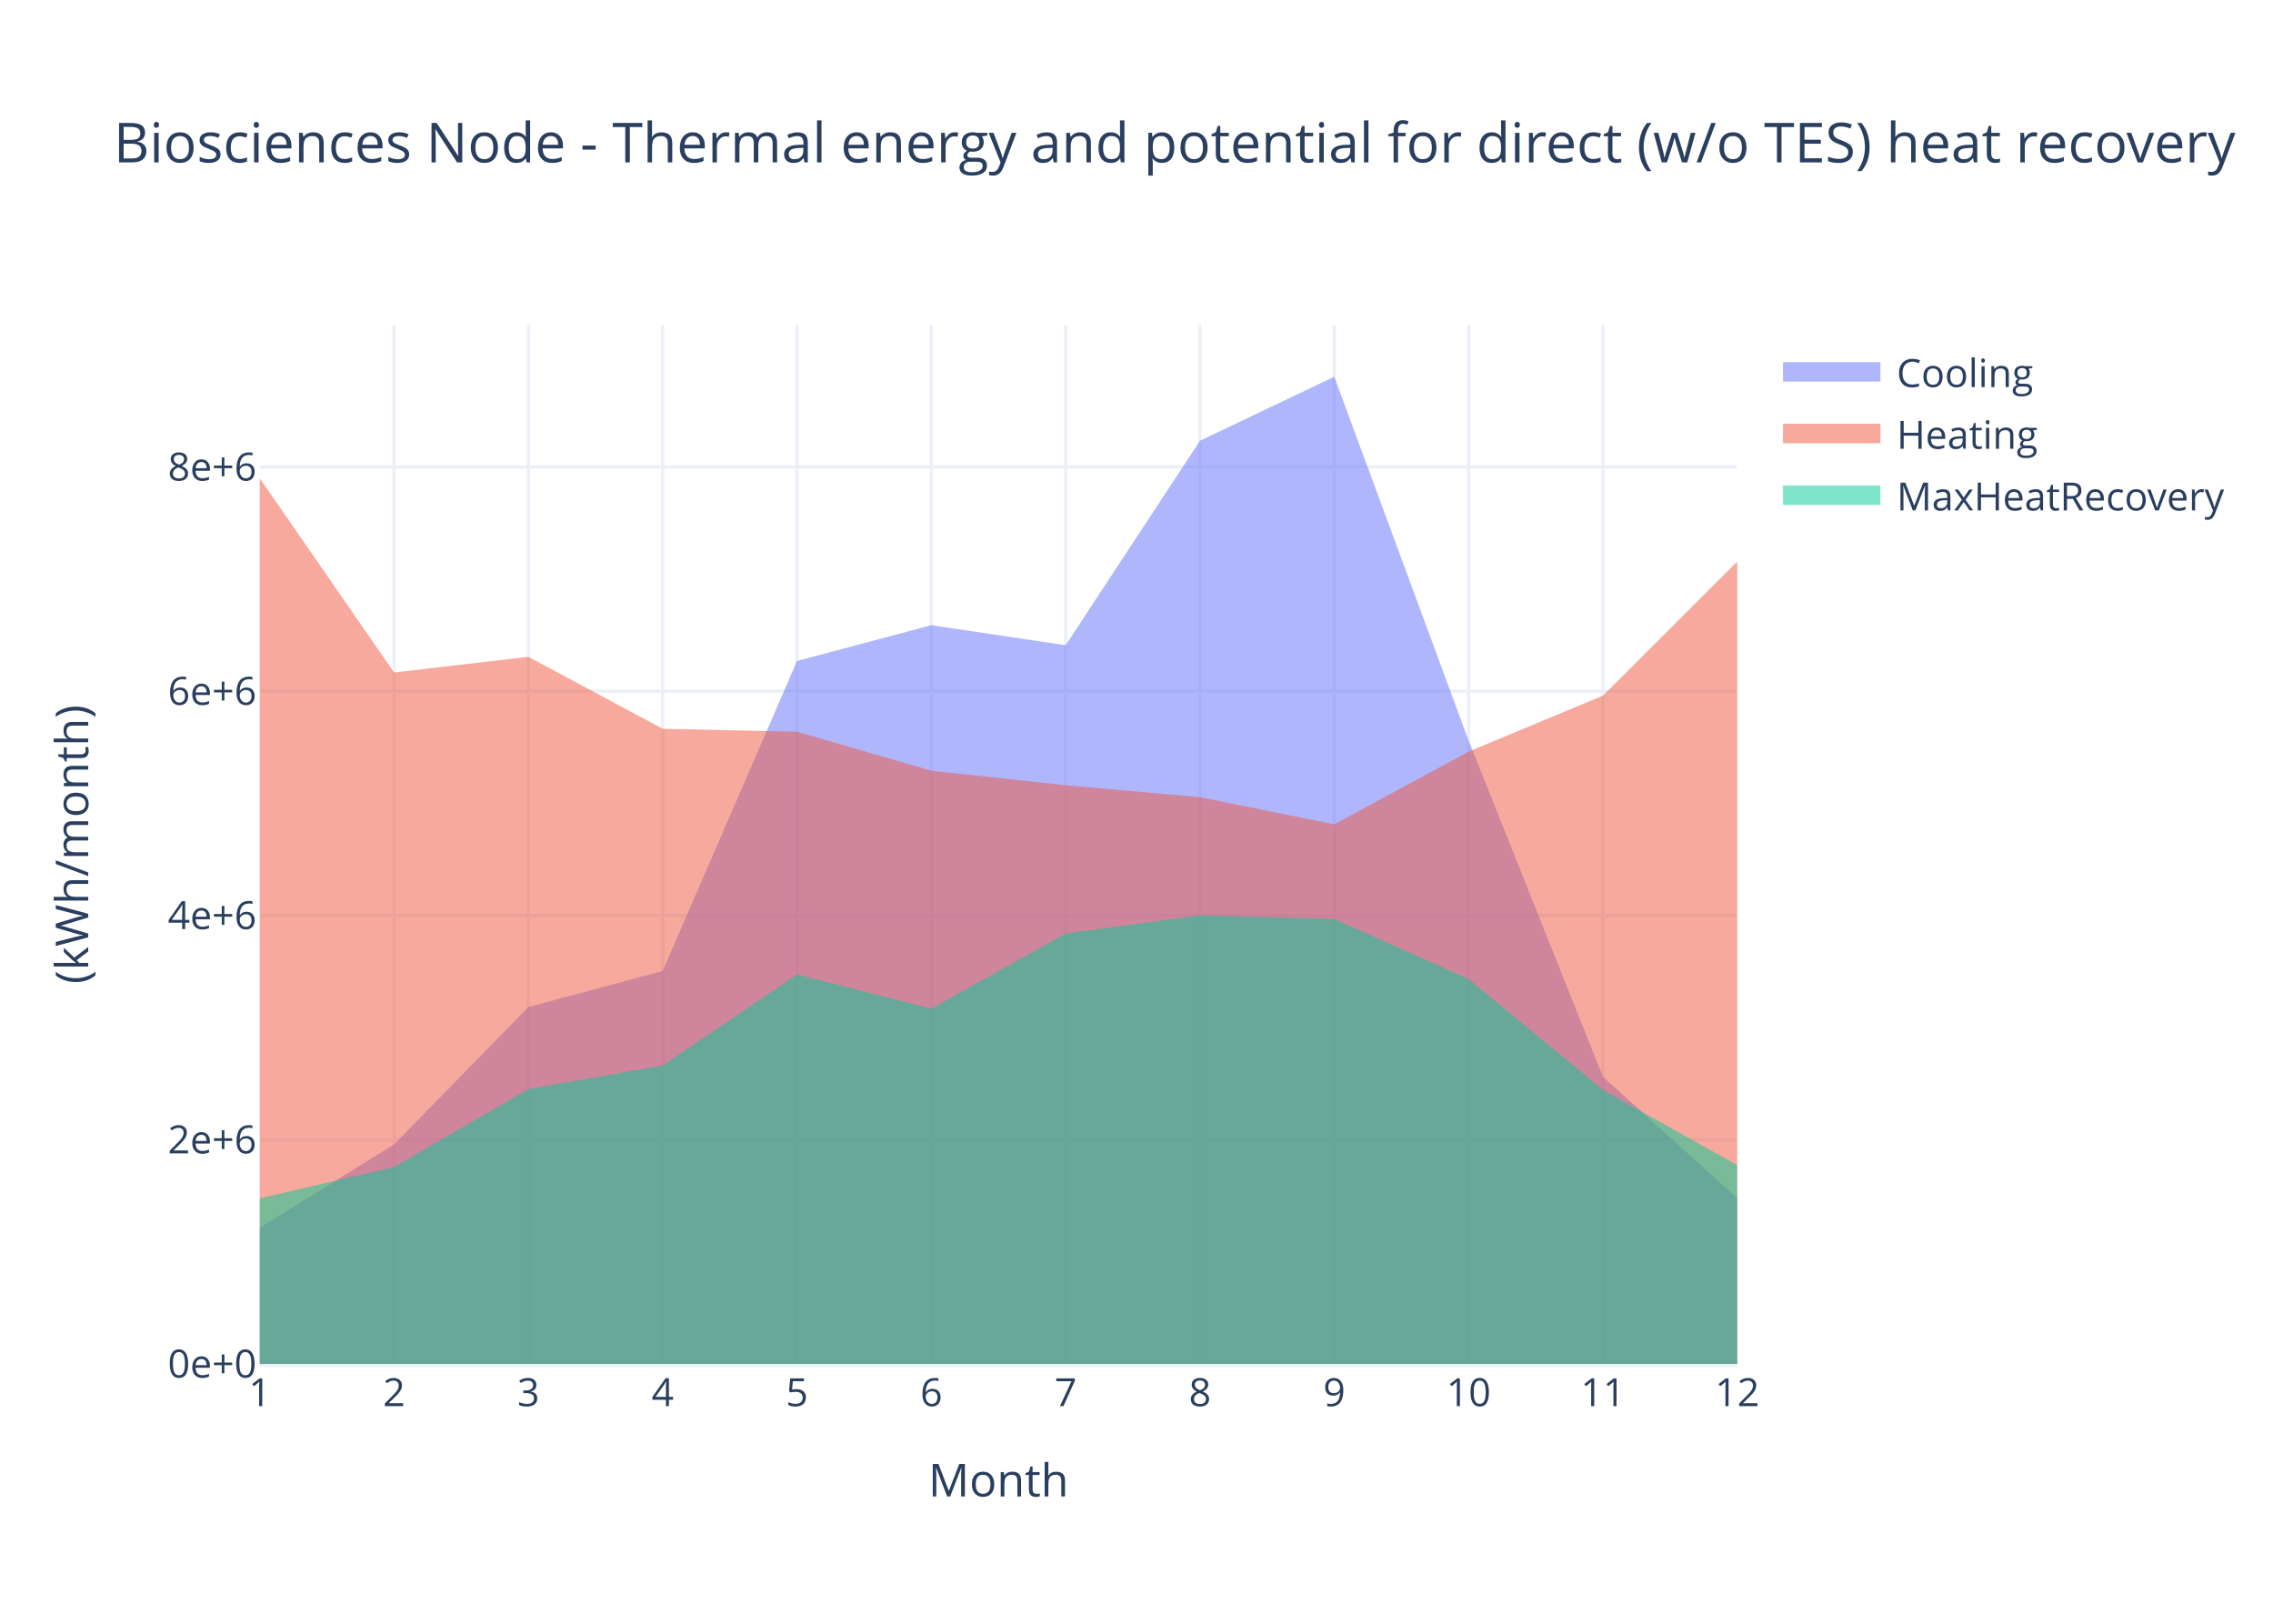
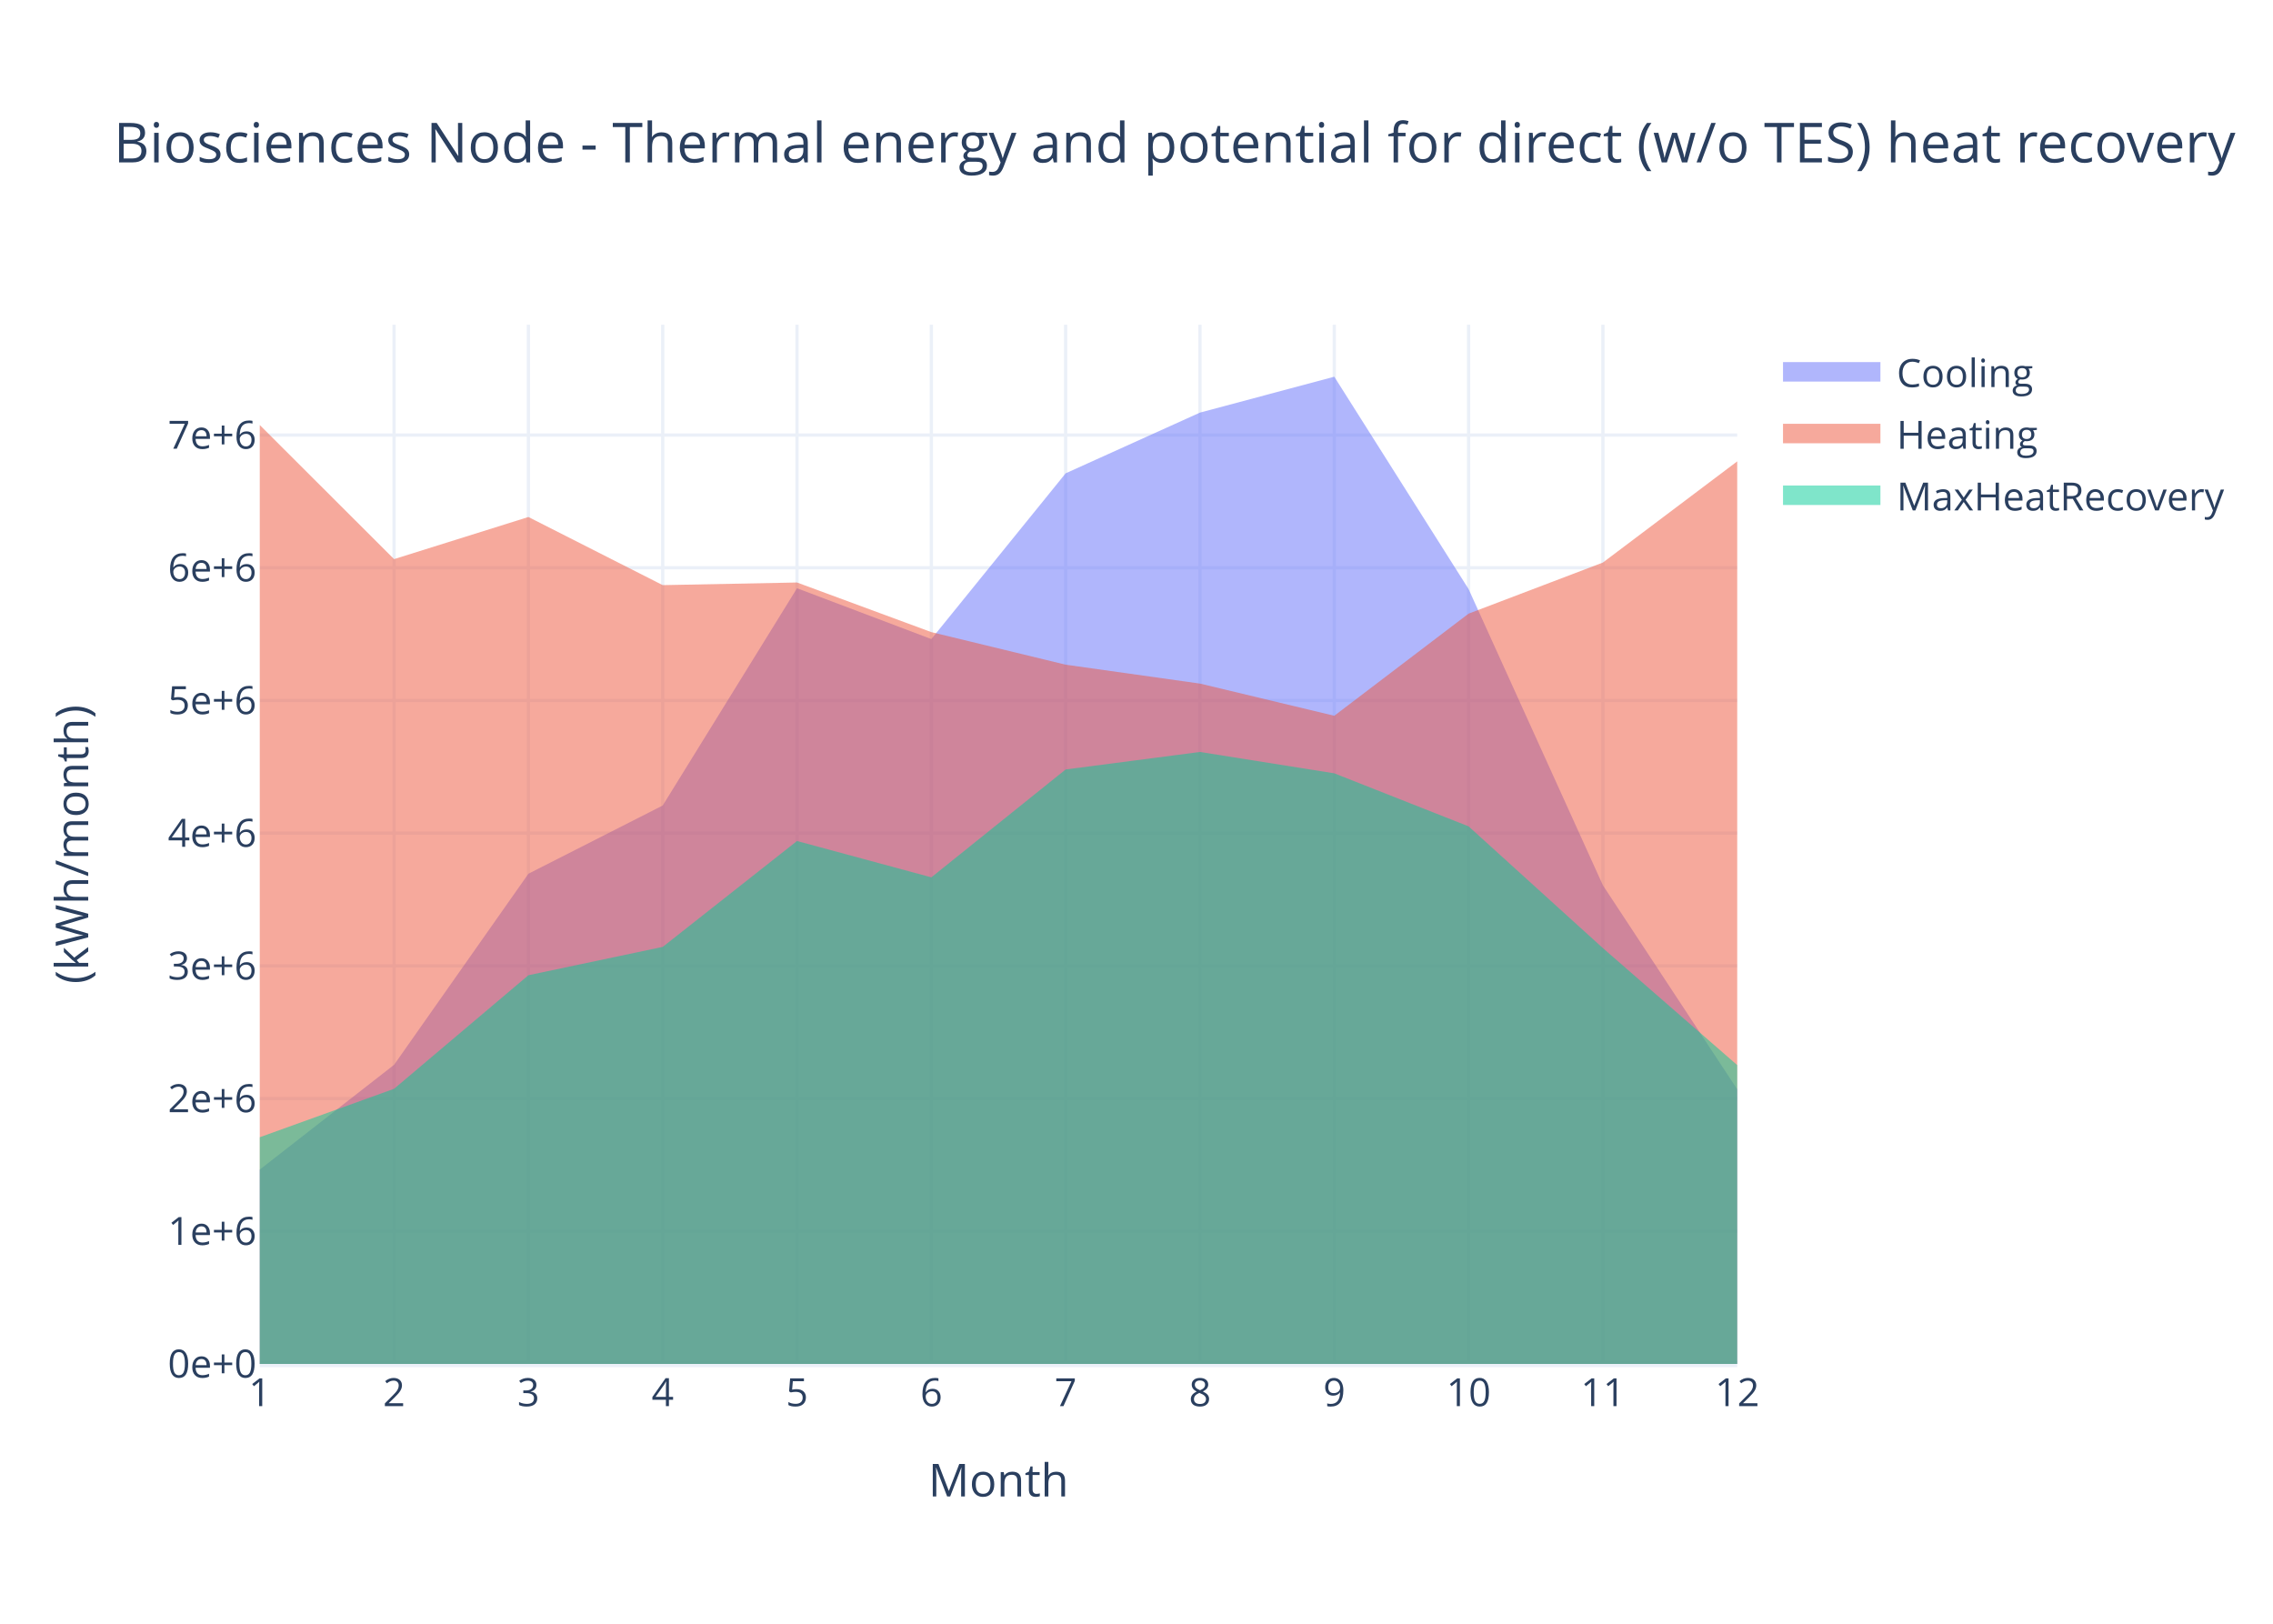
<svg xmlns="http://www.w3.org/2000/svg" class="main-svg" width="700" height="500" style="" viewBox="0 0 700 500">
  <rect x="0" y="0" width="700" height="500" style="fill: rgb(255, 255, 255); fill-opacity: 1;" />
-   <defs id="defs-e2fcbd">
+   <defs id="defs-c7874d">
    <g class="clips">
-       <clipPath id="clipe2fcbdxyplot" class="plotclip">
+       <clipPath id="clipc7874dxyplot" class="plotclip">
        <rect width="455" height="320" />
      </clipPath>
-       <clipPath class="axesclip" id="clipe2fcbdx">
+       <clipPath class="axesclip" id="clipc7874dx">
        <rect x="80" y="0" width="455" height="500" />
      </clipPath>
-       <clipPath class="axesclip" id="clipe2fcbdy">
+       <clipPath class="axesclip" id="clipc7874dy">
        <rect x="0" y="100" width="700" height="320" />
      </clipPath>
-       <clipPath class="axesclip" id="clipe2fcbdxy">
+       <clipPath class="axesclip" id="clipc7874dxy">
        <rect x="80" y="100" width="455" height="320" />
      </clipPath>
    </g>
    <g class="gradients" />
  </defs>
  <g class="bglayer" />
  <g class="layer-below">
    <g class="imagelayer" />
    <g class="shapelayer" />
  </g>
  <g class="cartesianlayer">
    <g class="subplot xy">
      <g class="layer-subplot">
        <g class="shapelayer" />
        <g class="imagelayer" />
      </g>
      <g class="gridlayer">
        <g class="x">
          <path class="xgrid crisp" transform="translate(121.36,0)" d="M0,100v320" style="stroke: rgb(235, 240, 248); stroke-opacity: 1; stroke-width: 1px;" />
          <path class="xgrid crisp" transform="translate(162.73,0)" d="M0,100v320" style="stroke: rgb(235, 240, 248); stroke-opacity: 1; stroke-width: 1px;" />
          <path class="xgrid crisp" transform="translate(204.09,0)" d="M0,100v320" style="stroke: rgb(235, 240, 248); stroke-opacity: 1; stroke-width: 1px;" />
          <path class="xgrid crisp" transform="translate(245.45,0)" d="M0,100v320" style="stroke: rgb(235, 240, 248); stroke-opacity: 1; stroke-width: 1px;" />
          <path class="xgrid crisp" transform="translate(286.82,0)" d="M0,100v320" style="stroke: rgb(235, 240, 248); stroke-opacity: 1; stroke-width: 1px;" />
          <path class="xgrid crisp" transform="translate(328.18,0)" d="M0,100v320" style="stroke: rgb(235, 240, 248); stroke-opacity: 1; stroke-width: 1px;" />
          <path class="xgrid crisp" transform="translate(369.55,0)" d="M0,100v320" style="stroke: rgb(235, 240, 248); stroke-opacity: 1; stroke-width: 1px;" />
          <path class="xgrid crisp" transform="translate(410.91,0)" d="M0,100v320" style="stroke: rgb(235, 240, 248); stroke-opacity: 1; stroke-width: 1px;" />
          <path class="xgrid crisp" transform="translate(452.27,0)" d="M0,100v320" style="stroke: rgb(235, 240, 248); stroke-opacity: 1; stroke-width: 1px;" />
          <path class="xgrid crisp" transform="translate(493.64,0)" d="M0,100v320" style="stroke: rgb(235, 240, 248); stroke-opacity: 1; stroke-width: 1px;" />
        </g>
        <g class="y">
-           <path class="ygrid crisp" transform="translate(0,350.95)" d="M80,0h455" style="stroke: rgb(235, 240, 248); stroke-opacity: 1; stroke-width: 1px;" />
-           <path class="ygrid crisp" transform="translate(0,281.9)" d="M80,0h455" style="stroke: rgb(235, 240, 248); stroke-opacity: 1; stroke-width: 1px;" />
-           <path class="ygrid crisp" transform="translate(0,212.84)" d="M80,0h455" style="stroke: rgb(235, 240, 248); stroke-opacity: 1; stroke-width: 1px;" />
-           <path class="ygrid crisp" transform="translate(0,143.79)" d="M80,0h455" style="stroke: rgb(235, 240, 248); stroke-opacity: 1; stroke-width: 1px;" />
+           <path class="ygrid crisp" transform="translate(0,379.14)" d="M80,0h455" style="stroke: rgb(235, 240, 248); stroke-opacity: 1; stroke-width: 1px;" />
+           <path class="ygrid crisp" transform="translate(0,338.28)" d="M80,0h455" style="stroke: rgb(235, 240, 248); stroke-opacity: 1; stroke-width: 1px;" />
+           <path class="ygrid crisp" transform="translate(0,297.42)" d="M80,0h455" style="stroke: rgb(235, 240, 248); stroke-opacity: 1; stroke-width: 1px;" />
+           <path class="ygrid crisp" transform="translate(0,256.55)" d="M80,0h455" style="stroke: rgb(235, 240, 248); stroke-opacity: 1; stroke-width: 1px;" />
+           <path class="ygrid crisp" transform="translate(0,215.69)" d="M80,0h455" style="stroke: rgb(235, 240, 248); stroke-opacity: 1; stroke-width: 1px;" />
+           <path class="ygrid crisp" transform="translate(0,174.83)" d="M80,0h455" style="stroke: rgb(235, 240, 248); stroke-opacity: 1; stroke-width: 1px;" />
+           <path class="ygrid crisp" transform="translate(0,133.97)" d="M80,0h455" style="stroke: rgb(235, 240, 248); stroke-opacity: 1; stroke-width: 1px;" />
        </g>
      </g>
      <g class="zerolinelayer">
        <path class="yzl zl crisp" transform="translate(0,420)" d="M80,0h455" style="stroke: rgb(235, 240, 248); stroke-opacity: 1; stroke-width: 2px;" />
      </g>
      <path class="xlines-below" />
      <path class="ylines-below" />
      <g class="overlines-below" />
      <g class="xaxislayer-below" />
      <g class="yaxislayer-below" />
      <g class="overaxes-below" />
-       <g class="plot" transform="translate(80,100)" clip-path="url('#clipe2fcbdxyplot')">
+       <g class="plot" transform="translate(80,100)" clip-path="url('#clipc7874dxyplot')">
        <g class="scatterlayer mlayer">
-           <g class="trace scatter trace1d2458" style="stroke-miterlimit: 2;">
+           <g class="trace scatter tracee6ffb5" style="stroke-miterlimit: 2;">
            <g class="fills">
              <g>
-                 <path class="js-fill" d="M455,320L0,320L0,278.07L41.36,252.42L82.73,210.09L124.09,199L165.45,103.54L206.82,92.51L248.18,98.69L289.55,35.71L330.91,16L372.27,128.05L413.64,231.6L455,268.9" style="fill: rgb(99, 110, 250); fill-opacity: 0.5; stroke-width: 0;" />
+                 <path class="js-fill" d="M455,320L0,320L0,260.15L41.36,227.89L82.73,169.05L124.09,148.04L165.45,81.14L206.82,96.79L248.18,45.75L289.55,27.05L330.91,16L372.27,81.4L413.64,172.62L455,235.42" style="fill: rgb(99, 110, 250); fill-opacity: 0.5; stroke-width: 0;" />
              </g>
            </g>
            <g class="errorbars" />
            <g class="lines" />
            <g class="points" />
            <g class="text" />
          </g>
-           <g class="trace scatter tracef302b6" style="stroke-miterlimit: 2;">
+           <g class="trace scatter trace06ad64" style="stroke-miterlimit: 2;">
            <g class="fills">
              <g>
-                 <path class="js-fill" d="M455,320L0,320L0,47.28L41.36,107.08L82.73,102.26L124.09,124.41L165.45,125.32L206.82,137.33L248.18,141.81L289.55,145.48L330.91,153.83L372.27,131.45L413.64,114.21L455,72.91" style="fill: rgb(239, 85, 59); fill-opacity: 0.5; stroke-width: 0;" />
+                 <path class="js-fill" d="M455,320L0,320L0,30.88L41.36,72.17L82.73,59.2L124.09,80.18L165.45,79.37L206.82,94.65L248.18,104.68L289.55,110.5L330.91,120.41L372.27,88.96L413.64,73.22L455,42.07" style="fill: rgb(239, 85, 59); fill-opacity: 0.5; stroke-width: 0;" />
              </g>
            </g>
            <g class="errorbars" />
            <g class="lines" />
            <g class="points" />
            <g class="text" />
          </g>
-           <g class="trace scatter trace885202" style="stroke-miterlimit: 2;">
+           <g class="trace scatter trace735642" style="stroke-miterlimit: 2;">
            <g class="fills">
              <g>
-                 <path class="js-fill" d="M455,320L0,320L0,269.01L41.36,259.37L82.73,235.35L124.09,228.11L165.45,200.07L206.82,210.62L248.18,187.47L289.55,181.87L330.91,183L372.27,201.5L413.64,235.61L455,258.78" style="fill: rgb(0, 204, 150); fill-opacity: 0.5; stroke-width: 0;" />
+                 <path class="js-fill" d="M455,320L0,320L0,250.19L41.36,235.27L82.73,200.3L124.09,191.58L165.45,158.97L206.82,170.16L248.18,136.94L289.55,131.55L330.91,138.13L372.27,154.46L413.64,191.96L455,227.98" style="fill: rgb(0, 204, 150); fill-opacity: 0.5; stroke-width: 0;" />
              </g>
            </g>
            <g class="errorbars" />
            <g class="lines" />
            <g class="points" />
            <g class="text" />
          </g>
        </g>
      </g>
      <g class="overplot" />
      <path class="xlines-above crisp" d="M0,0" style="fill: none;" />
      <path class="ylines-above crisp" d="M0,0" style="fill: none;" />
      <g class="overlines-above" />
      <g class="xaxislayer-above">
        <g class="xtick">
          <text text-anchor="middle" x="0" y="433" transform="translate(80,0)" style="font-family: 'Open Sans', verdana, arial, sans-serif; font-size: 12px; fill: rgb(42, 63, 95); fill-opacity: 1; white-space: pre;">1</text>
        </g>
        <g class="xtick">
          <text text-anchor="middle" x="0" y="433" transform="translate(121.36,0)" style="font-family: 'Open Sans', verdana, arial, sans-serif; font-size: 12px; fill: rgb(42, 63, 95); fill-opacity: 1; white-space: pre;">2</text>
        </g>
        <g class="xtick">
          <text text-anchor="middle" x="0" y="433" transform="translate(162.73,0)" style="font-family: 'Open Sans', verdana, arial, sans-serif; font-size: 12px; fill: rgb(42, 63, 95); fill-opacity: 1; white-space: pre;">3</text>
        </g>
        <g class="xtick">
          <text text-anchor="middle" x="0" y="433" transform="translate(204.09,0)" style="font-family: 'Open Sans', verdana, arial, sans-serif; font-size: 12px; fill: rgb(42, 63, 95); fill-opacity: 1; white-space: pre;">4</text>
        </g>
        <g class="xtick">
          <text text-anchor="middle" x="0" y="433" transform="translate(245.45,0)" style="font-family: 'Open Sans', verdana, arial, sans-serif; font-size: 12px; fill: rgb(42, 63, 95); fill-opacity: 1; white-space: pre;">5</text>
        </g>
        <g class="xtick">
          <text text-anchor="middle" x="0" y="433" transform="translate(286.82,0)" style="font-family: 'Open Sans', verdana, arial, sans-serif; font-size: 12px; fill: rgb(42, 63, 95); fill-opacity: 1; white-space: pre;">6</text>
        </g>
        <g class="xtick">
          <text text-anchor="middle" x="0" y="433" transform="translate(328.18,0)" style="font-family: 'Open Sans', verdana, arial, sans-serif; font-size: 12px; fill: rgb(42, 63, 95); fill-opacity: 1; white-space: pre;">7</text>
        </g>
        <g class="xtick">
          <text text-anchor="middle" x="0" y="433" transform="translate(369.55,0)" style="font-family: 'Open Sans', verdana, arial, sans-serif; font-size: 12px; fill: rgb(42, 63, 95); fill-opacity: 1; white-space: pre;">8</text>
        </g>
        <g class="xtick">
          <text text-anchor="middle" x="0" y="433" transform="translate(410.91,0)" style="font-family: 'Open Sans', verdana, arial, sans-serif; font-size: 12px; fill: rgb(42, 63, 95); fill-opacity: 1; white-space: pre;">9</text>
        </g>
        <g class="xtick">
          <text text-anchor="middle" x="0" y="433" transform="translate(452.27,0)" style="font-family: 'Open Sans', verdana, arial, sans-serif; font-size: 12px; fill: rgb(42, 63, 95); fill-opacity: 1; white-space: pre;">10</text>
        </g>
        <g class="xtick">
          <text text-anchor="middle" x="0" y="433" transform="translate(493.64,0)" style="font-family: 'Open Sans', verdana, arial, sans-serif; font-size: 12px; fill: rgb(42, 63, 95); fill-opacity: 1; white-space: pre;">11</text>
        </g>
        <g class="xtick">
          <text text-anchor="middle" x="0" y="433" transform="translate(535,0)" style="font-family: 'Open Sans', verdana, arial, sans-serif; font-size: 12px; fill: rgb(42, 63, 95); fill-opacity: 1; white-space: pre;">12</text>
        </g>
      </g>
      <g class="yaxislayer-above">
        <g class="ytick">
          <text text-anchor="end" x="79" y="4.2" transform="translate(0,420)" style="font-family: 'Open Sans', verdana, arial, sans-serif; font-size: 12px; fill: rgb(42, 63, 95); fill-opacity: 1; white-space: pre;">0e+0</text>
        </g>
        <g class="ytick">
-           <text text-anchor="end" x="79" y="4.2" transform="translate(0,350.95)" style="font-family: 'Open Sans', verdana, arial, sans-serif; font-size: 12px; fill: rgb(42, 63, 95); fill-opacity: 1; white-space: pre;">2e+6</text>
-         </g>
-         <g class="ytick">
-           <text text-anchor="end" x="79" y="4.2" transform="translate(0,281.9)" style="font-family: 'Open Sans', verdana, arial, sans-serif; font-size: 12px; fill: rgb(42, 63, 95); fill-opacity: 1; white-space: pre;">4e+6</text>
-         </g>
-         <g class="ytick">
-           <text text-anchor="end" x="79" y="4.2" transform="translate(0,212.84)" style="font-family: 'Open Sans', verdana, arial, sans-serif; font-size: 12px; fill: rgb(42, 63, 95); fill-opacity: 1; white-space: pre;">6e+6</text>
-         </g>
-         <g class="ytick">
-           <text text-anchor="end" x="79" y="4.2" transform="translate(0,143.79)" style="font-family: 'Open Sans', verdana, arial, sans-serif; font-size: 12px; fill: rgb(42, 63, 95); fill-opacity: 1; white-space: pre;">8e+6</text>
+           <text text-anchor="end" x="79" y="4.2" transform="translate(0,379.14)" style="font-family: 'Open Sans', verdana, arial, sans-serif; font-size: 12px; fill: rgb(42, 63, 95); fill-opacity: 1; white-space: pre;">1e+6</text>
+         </g>
+         <g class="ytick">
+           <text text-anchor="end" x="79" y="4.2" transform="translate(0,338.28)" style="font-family: 'Open Sans', verdana, arial, sans-serif; font-size: 12px; fill: rgb(42, 63, 95); fill-opacity: 1; white-space: pre;">2e+6</text>
+         </g>
+         <g class="ytick">
+           <text text-anchor="end" x="79" y="4.2" transform="translate(0,297.42)" style="font-family: 'Open Sans', verdana, arial, sans-serif; font-size: 12px; fill: rgb(42, 63, 95); fill-opacity: 1; white-space: pre;">3e+6</text>
+         </g>
+         <g class="ytick">
+           <text text-anchor="end" x="79" y="4.2" transform="translate(0,256.55)" style="font-family: 'Open Sans', verdana, arial, sans-serif; font-size: 12px; fill: rgb(42, 63, 95); fill-opacity: 1; white-space: pre;">4e+6</text>
+         </g>
+         <g class="ytick">
+           <text text-anchor="end" x="79" y="4.2" transform="translate(0,215.69)" style="font-family: 'Open Sans', verdana, arial, sans-serif; font-size: 12px; fill: rgb(42, 63, 95); fill-opacity: 1; white-space: pre;">5e+6</text>
+         </g>
+         <g class="ytick">
+           <text text-anchor="end" x="79" y="4.2" transform="translate(0,174.83)" style="font-family: 'Open Sans', verdana, arial, sans-serif; font-size: 12px; fill: rgb(42, 63, 95); fill-opacity: 1; white-space: pre;">6e+6</text>
+         </g>
+         <g class="ytick">
+           <text text-anchor="end" x="79" y="4.2" transform="translate(0,133.97)" style="font-family: 'Open Sans', verdana, arial, sans-serif; font-size: 12px; fill: rgb(42, 63, 95); fill-opacity: 1; white-space: pre;">7e+6</text>
        </g>
      </g>
      <g class="overaxes-above" />
    </g>
  </g>
  <g class="polarlayer" />
  <g class="ternarylayer" />
  <g class="geolayer" />
  <g class="funnelarealayer" />
  <g class="pielayer" />
  <g class="treemaplayer" />
  <g class="sunburstlayer" />
  <g class="glimages" />
-   <defs id="topdefs-e2fcbd">
+   <defs id="topdefs-c7874d">
    <g class="clips" />
-     <clipPath id="legende2fcbd">
+     <clipPath id="legendc7874d">
      <rect width="144" height="67" x="0" y="0" />
    </clipPath>
  </defs>
  <g class="layer-above">
    <g class="imagelayer" />
    <g class="shapelayer" />
  </g>
  <g class="infolayer">
    <g class="legend" pointer-events="all" transform="translate(544.1,100)">
      <rect class="bg" shape-rendering="crispEdges" style="stroke: rgb(68, 68, 68); stroke-opacity: 1; fill: rgb(255, 255, 255); fill-opacity: 1; stroke-width: 0px;" width="144" height="67" x="0" y="0" />
-       <g class="scrollbox" transform="" clip-path="url('#legende2fcbd')">
+       <g class="scrollbox" transform="" clip-path="url('#legendc7874d')">
        <g class="groups">
          <g class="traces" transform="translate(0,14.5)" style="opacity: 1;">
            <text class="legendtext" text-anchor="start" x="40" y="4.68" style="font-family: 'Open Sans', verdana, arial, sans-serif; font-size: 12px; fill: rgb(42, 63, 95); fill-opacity: 1; white-space: pre;">Cooling</text>
            <g class="layers">
              <g class="legendfill">
                <path class="js-fill" d="M5,-3h30v6h-30z" style="stroke-width: 0; fill: rgb(99, 110, 250); fill-opacity: 0.5;" />
              </g>
              <g class="legendlines" />
              <g class="legendsymbols">
                <g class="legendpoints" />
              </g>
            </g>
            <rect class="legendtoggle" x="0" y="-9.5" width="138.703" height="19" style="fill: rgb(0, 0, 0); fill-opacity: 0;" />
          </g>
          <g class="traces" transform="translate(0,33.5)" style="opacity: 1;">
            <text class="legendtext" text-anchor="start" x="40" y="4.68" style="font-family: 'Open Sans', verdana, arial, sans-serif; font-size: 12px; fill: rgb(42, 63, 95); fill-opacity: 1; white-space: pre;">Heating</text>
            <g class="layers">
              <g class="legendfill">
                <path class="js-fill" d="M5,-3h30v6h-30z" style="stroke-width: 0; fill: rgb(239, 85, 59); fill-opacity: 0.5;" />
              </g>
              <g class="legendlines" />
              <g class="legendsymbols">
                <g class="legendpoints" />
              </g>
            </g>
            <rect class="legendtoggle" x="0" y="-9.5" width="138.703" height="19" style="fill: rgb(0, 0, 0); fill-opacity: 0;" />
          </g>
          <g class="traces" transform="translate(0,52.5)" style="opacity: 1;">
            <text class="legendtext" text-anchor="start" x="40" y="4.68" style="font-family: 'Open Sans', verdana, arial, sans-serif; font-size: 12px; fill: rgb(42, 63, 95); fill-opacity: 1; white-space: pre;">MaxHeatRecovery</text>
            <g class="layers">
              <g class="legendfill">
                <path class="js-fill" d="M5,-3h30v6h-30z" style="stroke-width: 0; fill: rgb(0, 204, 150); fill-opacity: 0.5;" />
              </g>
              <g class="legendlines" />
              <g class="legendsymbols">
                <g class="legendpoints" />
              </g>
            </g>
            <rect class="legendtoggle" x="0" y="-9.5" width="138.703" height="19" style="fill: rgb(0, 0, 0); fill-opacity: 0;" />
          </g>
        </g>
      </g>
      <rect class="scrollbar" rx="20" ry="3" width="0" height="0" style="fill: rgb(128, 139, 164); fill-opacity: 1;" x="0" y="0" />
    </g>
    <g class="g-gtitle">
      <text class="gtitle" x="35" y="50" text-anchor="start" dy="0em" style="font-family: 'Open Sans', verdana, arial, sans-serif; font-size: 17px; fill: rgb(42, 63, 95); opacity: 1; font-weight: normal; white-space: pre;">Biosciences Node - Thermal energy and potential for direct (w/o TES) heat recovery</text>
    </g>
    <g class="g-xtitle">
      <text class="xtitle" x="307.5" y="460.8" text-anchor="middle" style="font-family: 'Open Sans', verdana, arial, sans-serif; font-size: 14px; fill: rgb(42, 63, 95); opacity: 1; font-weight: normal; white-space: pre;">Month</text>
    </g>
    <g class="g-ytitle">
      <text class="ytitle" transform="rotate(-90,27.16875,260)" x="27.169" y="260" text-anchor="middle" style="font-family: 'Open Sans', verdana, arial, sans-serif; font-size: 14px; fill: rgb(42, 63, 95); opacity: 1; font-weight: normal; white-space: pre;">(kWh/month)</text>
    </g>
  </g>
</svg>
